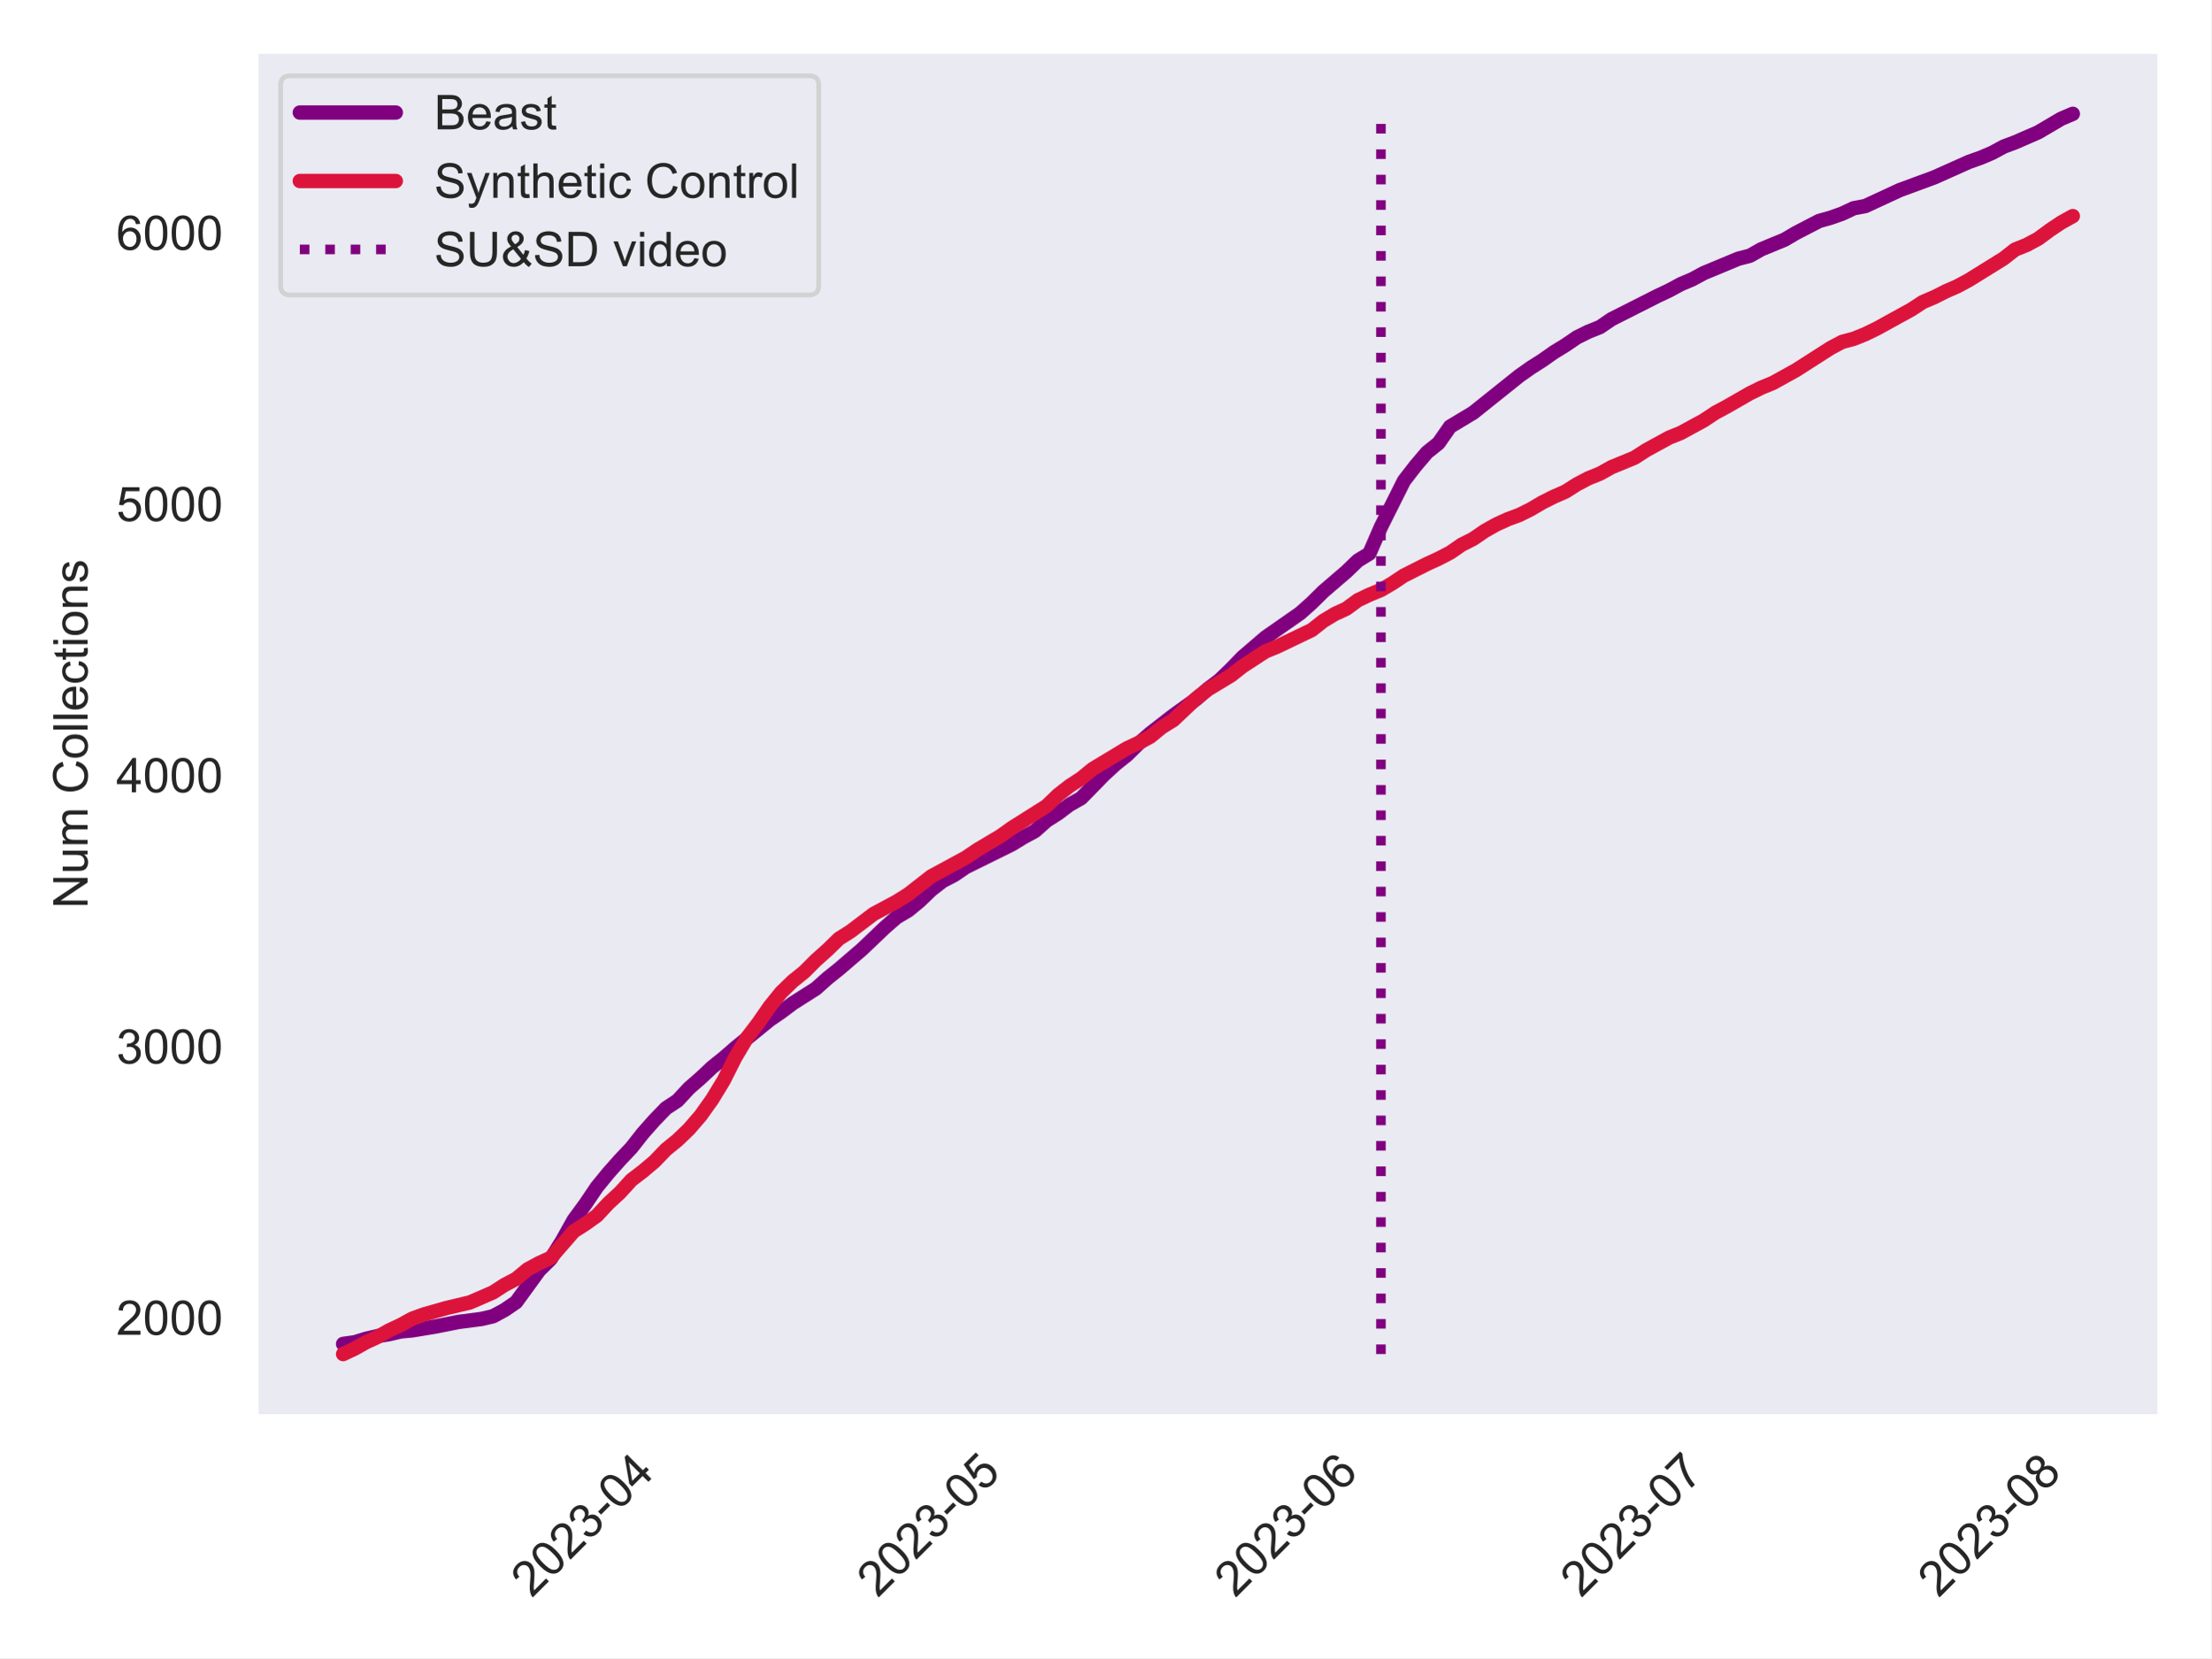
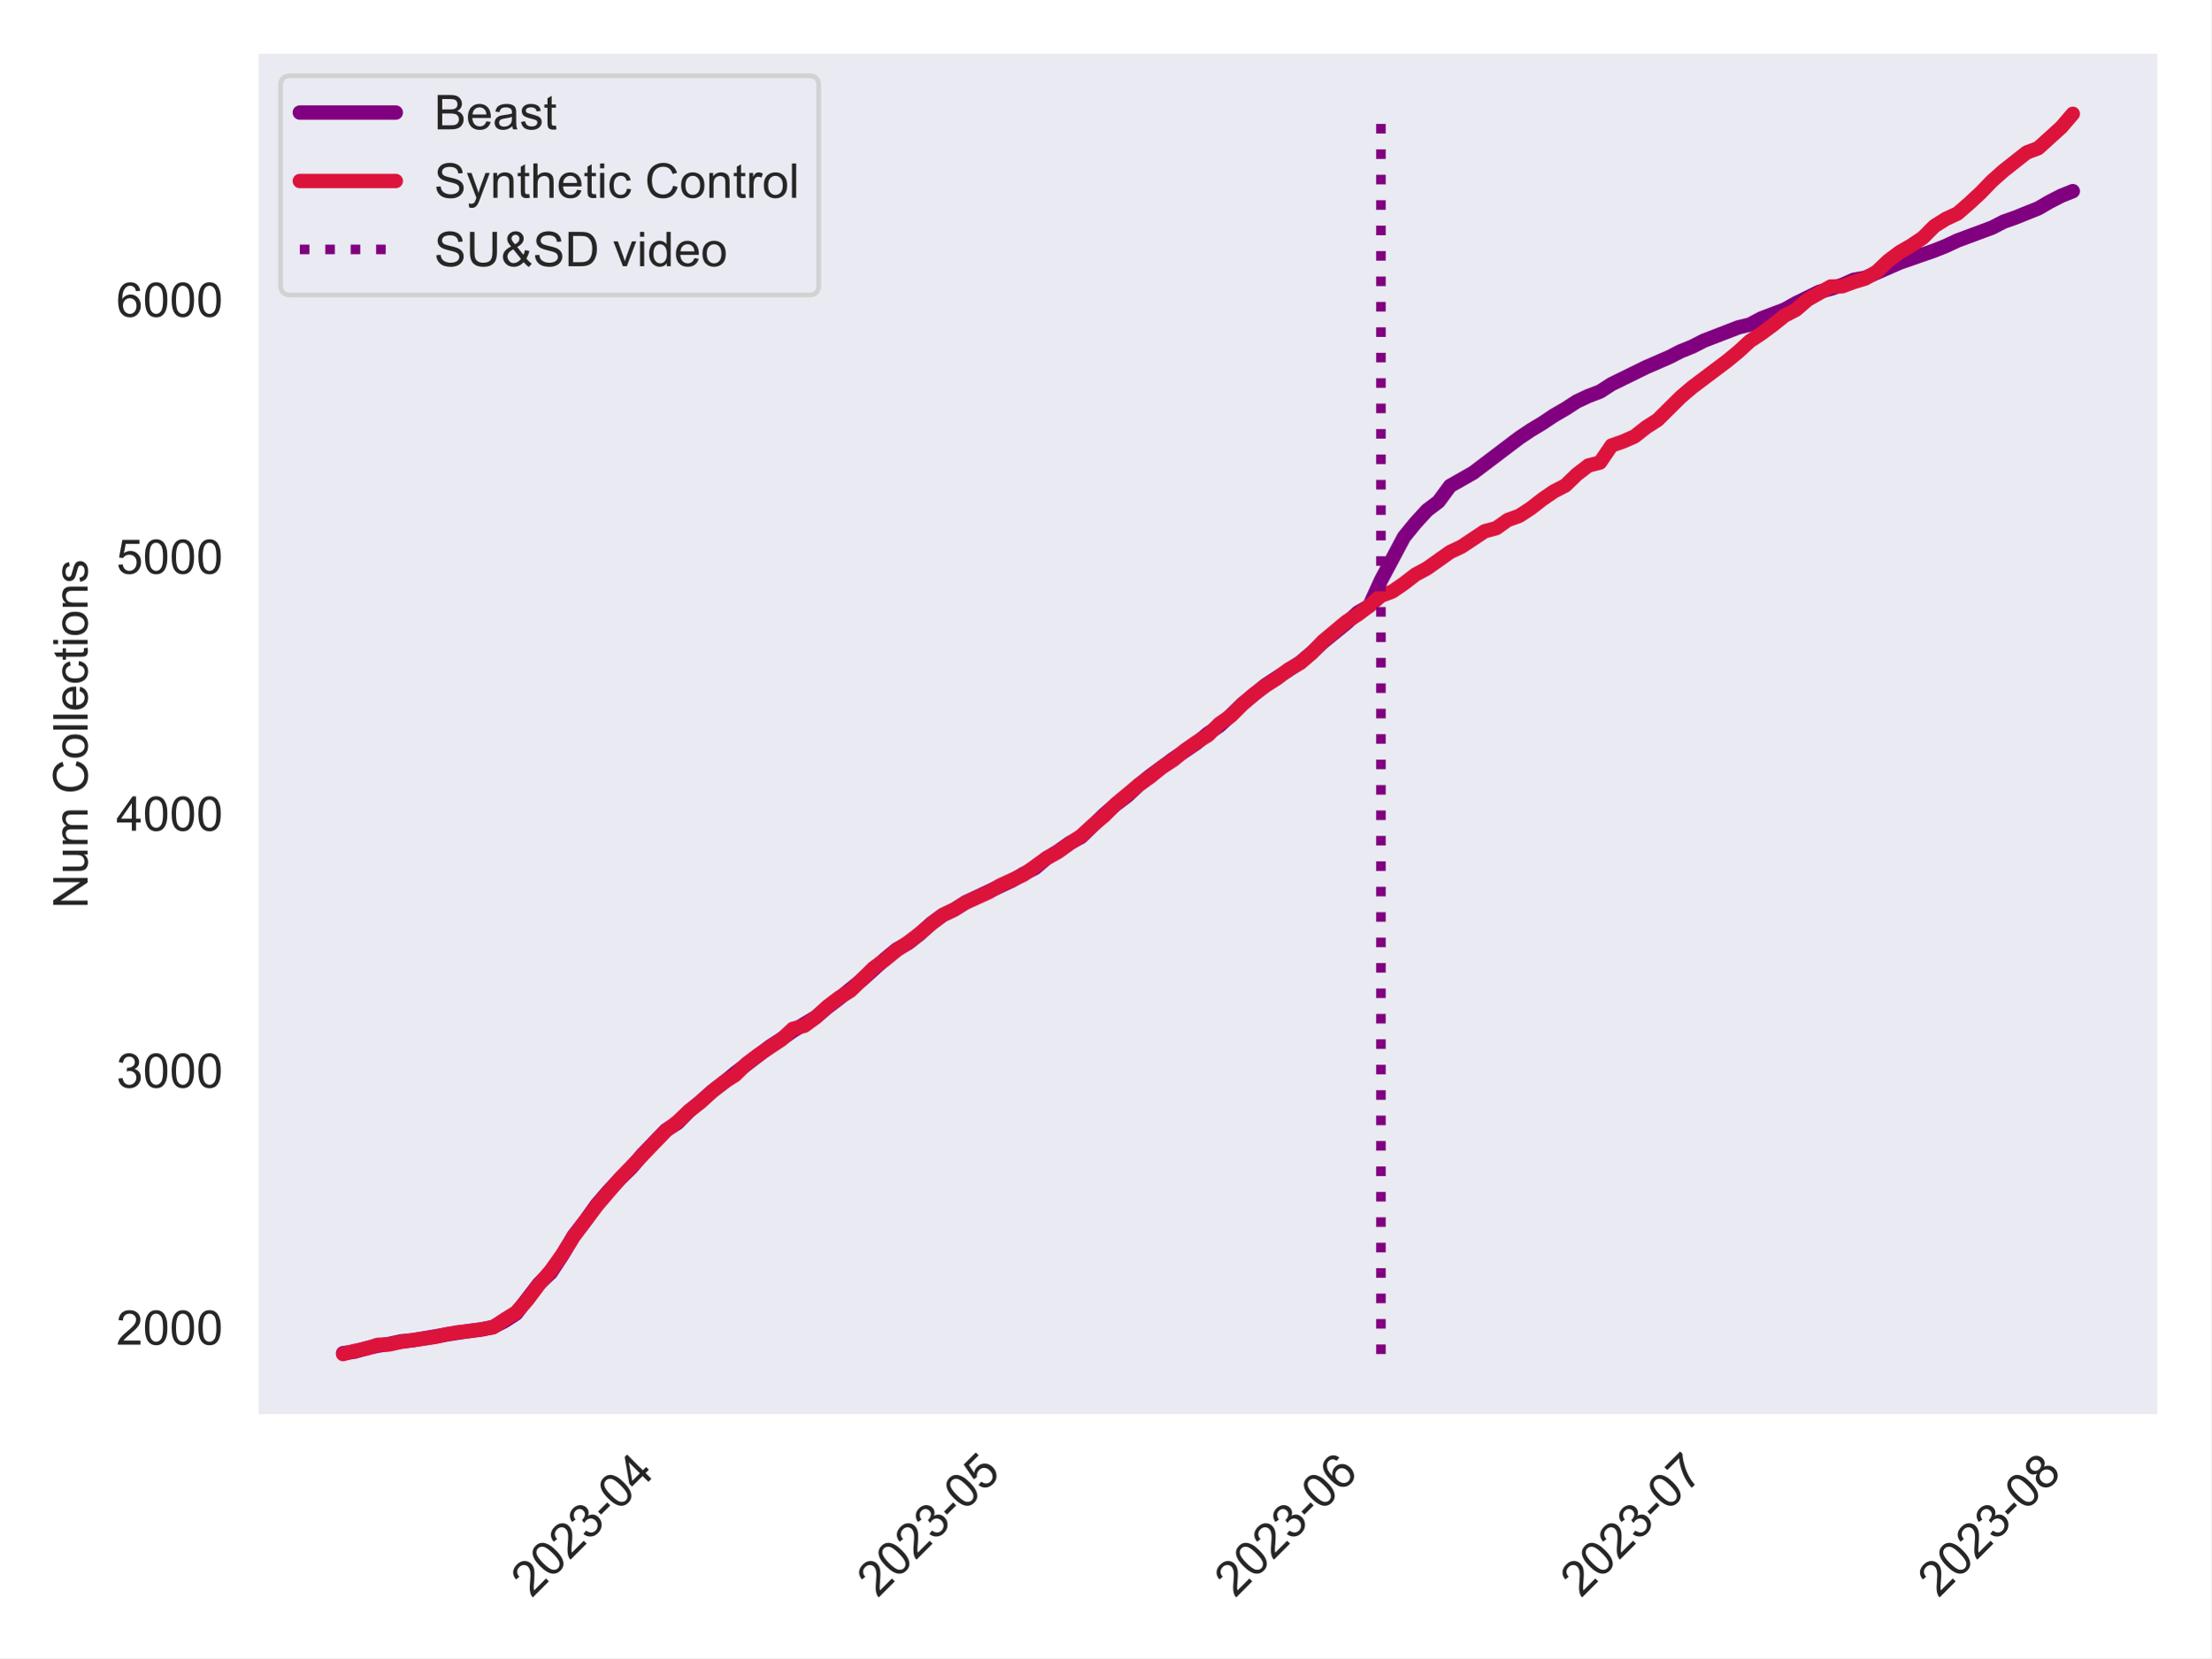
<svg xmlns="http://www.w3.org/2000/svg" xmlns:xlink="http://www.w3.org/1999/xlink" width="460.8pt" height="345.6pt" viewBox="0 0 460.8 345.6" version="1.1">
  <defs>
    <style type="text/css">*{stroke-linejoin: round; stroke-linecap: butt}</style>
  </defs>
  <g id="figure_1">
    <g id="patch_1">
      <path d="M 0 345.6  L 460.8 345.6  L 460.8 0  L 0 0  z " style="fill: #ffffff" />
    </g>
    <g id="axes_1">
      <g id="patch_2">
        <path d="M 53.48 295.153  L 450 295.153  L 450 10.8  L 53.48 10.8  z " style="fill: #eaeaf2" />
      </g>
      <g id="matplotlib.axis_1">
        <g id="xtick_1">
          <g id="text_1">
            <g style="fill: #262626" transform="translate(110.824 333.1617) rotate(-45) scale(0.1 -0.1)">
              <defs>
                <path id="ArialMT-32" d="M 3222 541  L 3222 0  L 194 0  Q 188 203 259 391  Q 375 700 629 1000  Q 884 1300 1366 1694  Q 2113 2306 2375 2664  Q 2638 3022 2638 3341  Q 2638 3675 2398 3904  Q 2159 4134 1775 4134  Q 1369 4134 1125 3890  Q 881 3647 878 3216  L 300 3275  Q 359 3922 746 4261  Q 1134 4600 1788 4600  Q 2447 4600 2831 4234  Q 3216 3869 3216 3328  Q 3216 3053 3103 2787  Q 2991 2522 2730 2228  Q 2469 1934 1863 1422  Q 1356 997 1212 845  Q 1069 694 975 541  L 3222 541  z " transform="scale(0.015625)" />
                <path id="ArialMT-30" d="M 266 2259  Q 266 3072 433 3567  Q 600 4063 929 4331  Q 1259 4600 1759 4600  Q 2128 4600 2406 4451  Q 2684 4303 2865 4023  Q 3047 3744 3150 3342  Q 3253 2941 3253 2259  Q 3253 1453 3087 958  Q 2922 463 2592 192  Q 2263 -78 1759 -78  Q 1097 -78 719 397  Q 266 969 266 2259  z M 844 2259  Q 844 1131 1108 757  Q 1372 384 1759 384  Q 2147 384 2411 759  Q 2675 1134 2675 2259  Q 2675 3391 2411 3762  Q 2147 4134 1753 4134  Q 1366 4134 1134 3806  Q 844 3388 844 2259  z " transform="scale(0.015625)" />
                <path id="ArialMT-33" d="M 269 1209  L 831 1284  Q 928 806 1161 595  Q 1394 384 1728 384  Q 2125 384 2398 659  Q 2672 934 2672 1341  Q 2672 1728 2419 1979  Q 2166 2231 1775 2231  Q 1616 2231 1378 2169  L 1441 2663  Q 1497 2656 1531 2656  Q 1891 2656 2178 2843  Q 2466 3031 2466 3422  Q 2466 3731 2256 3934  Q 2047 4138 1716 4138  Q 1388 4138 1169 3931  Q 950 3725 888 3313  L 325 3413  Q 428 3978 793 4289  Q 1159 4600 1703 4600  Q 2078 4600 2393 4439  Q 2709 4278 2876 4000  Q 3044 3722 3044 3409  Q 3044 3113 2884 2869  Q 2725 2625 2413 2481  Q 2819 2388 3044 2092  Q 3269 1797 3269 1353  Q 3269 753 2831 336  Q 2394 -81 1725 -81  Q 1122 -81 723 278  Q 325 638 269 1209  z " transform="scale(0.015625)" />
                <path id="ArialMT-2d" d="M 203 1375  L 203 1941  L 1931 1941  L 1931 1375  L 203 1375  z " transform="scale(0.015625)" />
                <path id="ArialMT-34" d="M 2069 0  L 2069 1097  L 81 1097  L 81 1613  L 2172 4581  L 2631 4581  L 2631 1613  L 3250 1613  L 3250 1097  L 2631 1097  L 2631 0  L 2069 0  z M 2069 1613  L 2069 3678  L 634 1613  L 2069 1613  z " transform="scale(0.015625)" />
              </defs>
              <use xlink:href="#ArialMT-32" />
              <use xlink:href="#ArialMT-30" x="55.615" />
              <use xlink:href="#ArialMT-32" x="111.23" />
              <use xlink:href="#ArialMT-33" x="166.846" />
              <use xlink:href="#ArialMT-2d" x="222.461" />
              <use xlink:href="#ArialMT-30" x="255.762" />
              <use xlink:href="#ArialMT-34" x="311.377" />
            </g>
          </g>
        </g>
        <g id="xtick_2">
          <g id="text_2">
            <g style="fill: #262626" transform="translate(182.9186 333.1617) rotate(-45) scale(0.1 -0.1)">
              <defs>
                <path id="ArialMT-35" d="M 266 1200  L 856 1250  Q 922 819 1161 601  Q 1400 384 1738 384  Q 2144 384 2425 690  Q 2706 997 2706 1503  Q 2706 1984 2436 2262  Q 2166 2541 1728 2541  Q 1456 2541 1237 2417  Q 1019 2294 894 2097  L 366 2166  L 809 4519  L 3088 4519  L 3088 3981  L 1259 3981  L 1013 2750  Q 1425 3038 1878 3038  Q 2478 3038 2890 2622  Q 3303 2206 3303 1553  Q 3303 931 2941 478  Q 2500 -78 1738 -78  Q 1113 -78 717 272  Q 322 622 266 1200  z " transform="scale(0.015625)" />
              </defs>
              <use xlink:href="#ArialMT-32" />
              <use xlink:href="#ArialMT-30" x="55.615" />
              <use xlink:href="#ArialMT-32" x="111.23" />
              <use xlink:href="#ArialMT-33" x="166.846" />
              <use xlink:href="#ArialMT-2d" x="222.461" />
              <use xlink:href="#ArialMT-30" x="255.762" />
              <use xlink:href="#ArialMT-35" x="311.377" />
            </g>
          </g>
        </g>
        <g id="xtick_3">
          <g id="text_3">
            <g style="fill: #262626" transform="translate(257.4163 333.1617) rotate(-45) scale(0.1 -0.1)">
              <defs>
                <path id="ArialMT-36" d="M 3184 3459  L 2625 3416  Q 2550 3747 2413 3897  Q 2184 4138 1850 4138  Q 1581 4138 1378 3988  Q 1113 3794 959 3422  Q 806 3050 800 2363  Q 1003 2672 1297 2822  Q 1591 2972 1913 2972  Q 2475 2972 2870 2558  Q 3266 2144 3266 1488  Q 3266 1056 3080 686  Q 2894 316 2569 119  Q 2244 -78 1831 -78  Q 1128 -78 684 439  Q 241 956 241 2144  Q 241 3472 731 4075  Q 1159 4600 1884 4600  Q 2425 4600 2770 4297  Q 3116 3994 3184 3459  z M 888 1484  Q 888 1194 1011 928  Q 1134 663 1356 523  Q 1578 384 1822 384  Q 2178 384 2434 671  Q 2691 959 2691 1453  Q 2691 1928 2437 2201  Q 2184 2475 1800 2475  Q 1419 2475 1153 2201  Q 888 1928 888 1484  z " transform="scale(0.015625)" />
              </defs>
              <use xlink:href="#ArialMT-32" />
              <use xlink:href="#ArialMT-30" x="55.615" />
              <use xlink:href="#ArialMT-32" x="111.23" />
              <use xlink:href="#ArialMT-33" x="166.846" />
              <use xlink:href="#ArialMT-2d" x="222.461" />
              <use xlink:href="#ArialMT-30" x="255.762" />
              <use xlink:href="#ArialMT-36" x="311.377" />
            </g>
          </g>
        </g>
        <g id="xtick_4">
          <g id="text_4">
            <g style="fill: #262626" transform="translate(329.5108 333.1617) rotate(-45) scale(0.1 -0.1)">
              <defs>
                <path id="ArialMT-37" d="M 303 3981  L 303 4522  L 3269 4522  L 3269 4084  Q 2831 3619 2401 2847  Q 1972 2075 1738 1259  Q 1569 684 1522 0  L 944 0  Q 953 541 1156 1306  Q 1359 2072 1739 2783  Q 2119 3494 2547 3981  L 303 3981  z " transform="scale(0.015625)" />
              </defs>
              <use xlink:href="#ArialMT-32" />
              <use xlink:href="#ArialMT-30" x="55.615" />
              <use xlink:href="#ArialMT-32" x="111.23" />
              <use xlink:href="#ArialMT-33" x="166.846" />
              <use xlink:href="#ArialMT-2d" x="222.461" />
              <use xlink:href="#ArialMT-30" x="255.762" />
              <use xlink:href="#ArialMT-37" x="311.377" />
            </g>
          </g>
        </g>
        <g id="xtick_5">
          <g id="text_5">
            <g style="fill: #262626" transform="translate(404.0085 333.1617) rotate(-45) scale(0.1 -0.1)">
              <defs>
                <path id="ArialMT-38" d="M 1131 2484  Q 781 2613 612 2850  Q 444 3088 444 3419  Q 444 3919 803 4259  Q 1163 4600 1759 4600  Q 2359 4600 2725 4251  Q 3091 3903 3091 3403  Q 3091 3084 2923 2848  Q 2756 2613 2416 2484  Q 2838 2347 3058 2040  Q 3278 1734 3278 1309  Q 3278 722 2862 322  Q 2447 -78 1769 -78  Q 1091 -78 675 323  Q 259 725 259 1325  Q 259 1772 486 2073  Q 713 2375 1131 2484  z M 1019 3438  Q 1019 3113 1228 2906  Q 1438 2700 1772 2700  Q 2097 2700 2305 2904  Q 2513 3109 2513 3406  Q 2513 3716 2298 3927  Q 2084 4138 1766 4138  Q 1444 4138 1231 3931  Q 1019 3725 1019 3438  z M 838 1322  Q 838 1081 952 856  Q 1066 631 1291 507  Q 1516 384 1775 384  Q 2178 384 2440 643  Q 2703 903 2703 1303  Q 2703 1709 2433 1975  Q 2163 2241 1756 2241  Q 1359 2241 1098 1978  Q 838 1716 838 1322  z " transform="scale(0.015625)" />
              </defs>
              <use xlink:href="#ArialMT-32" />
              <use xlink:href="#ArialMT-30" x="55.615" />
              <use xlink:href="#ArialMT-32" x="111.23" />
              <use xlink:href="#ArialMT-33" x="166.846" />
              <use xlink:href="#ArialMT-2d" x="222.461" />
              <use xlink:href="#ArialMT-30" x="255.762" />
              <use xlink:href="#ArialMT-38" x="311.377" />
            </g>
          </g>
        </g>
      </g>
      <g id="matplotlib.axis_2">
        <g id="ytick_1">
          <g id="text_6">
-             <g style="fill: #262626" transform="translate(24.23625 278.2132) scale(0.1 -0.1)">
+             <g style="fill: #262626" transform="translate(24.23625 280.2711) scale(0.1 -0.1)">
              <use xlink:href="#ArialMT-32" />
              <use xlink:href="#ArialMT-30" x="55.615" />
              <use xlink:href="#ArialMT-30" x="111.23" />
              <use xlink:href="#ArialMT-30" x="166.846" />
            </g>
          </g>
        </g>
        <g id="ytick_2">
          <g id="text_7">
-             <g style="fill: #262626" transform="translate(24.23625 221.6766) scale(0.1 -0.1)">
+             <g style="fill: #262626" transform="translate(24.23625 226.7084) scale(0.1 -0.1)">
              <use xlink:href="#ArialMT-33" />
              <use xlink:href="#ArialMT-30" x="55.615" />
              <use xlink:href="#ArialMT-30" x="111.23" />
              <use xlink:href="#ArialMT-30" x="166.846" />
            </g>
          </g>
        </g>
        <g id="ytick_3">
          <g id="text_8">
-             <g style="fill: #262626" transform="translate(24.23625 165.1401) scale(0.1 -0.1)">
+             <g style="fill: #262626" transform="translate(24.23625 173.1457) scale(0.1 -0.1)">
              <use xlink:href="#ArialMT-34" />
              <use xlink:href="#ArialMT-30" x="55.615" />
              <use xlink:href="#ArialMT-30" x="111.23" />
              <use xlink:href="#ArialMT-30" x="166.846" />
            </g>
          </g>
        </g>
        <g id="ytick_4">
          <g id="text_9">
-             <g style="fill: #262626" transform="translate(24.23625 108.6036) scale(0.1 -0.1)">
+             <g style="fill: #262626" transform="translate(24.23625 119.583) scale(0.1 -0.1)">
              <use xlink:href="#ArialMT-35" />
              <use xlink:href="#ArialMT-30" x="55.615" />
              <use xlink:href="#ArialMT-30" x="111.23" />
              <use xlink:href="#ArialMT-30" x="166.846" />
            </g>
          </g>
        </g>
        <g id="ytick_5">
          <g id="text_10">
-             <g style="fill: #262626" transform="translate(24.23625 52.06704) scale(0.1 -0.1)">
+             <g style="fill: #262626" transform="translate(24.23625 66.02033) scale(0.1 -0.1)">
              <use xlink:href="#ArialMT-36" />
              <use xlink:href="#ArialMT-30" x="55.615" />
              <use xlink:href="#ArialMT-30" x="111.23" />
              <use xlink:href="#ArialMT-30" x="166.846" />
            </g>
          </g>
        </g>
        <g id="text_11">
          <g style="fill: #262626" transform="translate(18.24875 189.3764) rotate(-90) scale(0.1 -0.1)">
            <defs>
              <path id="ArialMT-4e" d="M 488 0  L 488 4581  L 1109 4581  L 3516 984  L 3516 4581  L 4097 4581  L 4097 0  L 3475 0  L 1069 3600  L 1069 0  L 488 0  z " transform="scale(0.015625)" />
              <path id="ArialMT-75" d="M 2597 0  L 2597 488  Q 2209 -75 1544 -75  Q 1250 -75 995 37  Q 741 150 617 320  Q 494 491 444 738  Q 409 903 409 1263  L 409 3319  L 972 3319  L 972 1478  Q 972 1038 1006 884  Q 1059 663 1231 536  Q 1403 409 1656 409  Q 1909 409 2131 539  Q 2353 669 2445 892  Q 2538 1116 2538 1541  L 2538 3319  L 3100 3319  L 3100 0  L 2597 0  z " transform="scale(0.015625)" />
              <path id="ArialMT-6d" d="M 422 0  L 422 3319  L 925 3319  L 925 2853  Q 1081 3097 1340 3245  Q 1600 3394 1931 3394  Q 2300 3394 2536 3241  Q 2772 3088 2869 2813  Q 3263 3394 3894 3394  Q 4388 3394 4653 3120  Q 4919 2847 4919 2278  L 4919 0  L 4359 0  L 4359 2091  Q 4359 2428 4304 2576  Q 4250 2725 4106 2815  Q 3963 2906 3769 2906  Q 3419 2906 3187 2673  Q 2956 2441 2956 1928  L 2956 0  L 2394 0  L 2394 2156  Q 2394 2531 2256 2718  Q 2119 2906 1806 2906  Q 1569 2906 1367 2781  Q 1166 2656 1075 2415  Q 984 2175 984 1722  L 984 0  L 422 0  z " transform="scale(0.015625)" />
              <path id="ArialMT-20" transform="scale(0.015625)" />
              <path id="ArialMT-43" d="M 3763 1606  L 4369 1453  Q 4178 706 3683 314  Q 3188 -78 2472 -78  Q 1731 -78 1267 223  Q 803 525 561 1097  Q 319 1669 319 2325  Q 319 3041 592 3573  Q 866 4106 1370 4382  Q 1875 4659 2481 4659  Q 3169 4659 3637 4309  Q 4106 3959 4291 3325  L 3694 3184  Q 3534 3684 3231 3912  Q 2928 4141 2469 4141  Q 1941 4141 1586 3887  Q 1231 3634 1087 3207  Q 944 2781 944 2328  Q 944 1744 1114 1308  Q 1284 872 1643 656  Q 2003 441 2422 441  Q 2931 441 3284 734  Q 3638 1028 3763 1606  z " transform="scale(0.015625)" />
              <path id="ArialMT-6f" d="M 213 1659  Q 213 2581 725 3025  Q 1153 3394 1769 3394  Q 2453 3394 2887 2945  Q 3322 2497 3322 1706  Q 3322 1066 3130 698  Q 2938 331 2570 128  Q 2203 -75 1769 -75  Q 1072 -75 642 372  Q 213 819 213 1659  z M 791 1659  Q 791 1022 1069 705  Q 1347 388 1769 388  Q 2188 388 2466 706  Q 2744 1025 2744 1678  Q 2744 2294 2464 2611  Q 2184 2928 1769 2928  Q 1347 2928 1069 2612  Q 791 2297 791 1659  z " transform="scale(0.015625)" />
              <path id="ArialMT-6c" d="M 409 0  L 409 4581  L 972 4581  L 972 0  L 409 0  z " transform="scale(0.015625)" />
              <path id="ArialMT-65" d="M 2694 1069  L 3275 997  Q 3138 488 2766 206  Q 2394 -75 1816 -75  Q 1088 -75 661 373  Q 234 822 234 1631  Q 234 2469 665 2931  Q 1097 3394 1784 3394  Q 2450 3394 2872 2941  Q 3294 2488 3294 1666  Q 3294 1616 3291 1516  L 816 1516  Q 847 969 1125 678  Q 1403 388 1819 388  Q 2128 388 2347 550  Q 2566 713 2694 1069  z M 847 1978  L 2700 1978  Q 2663 2397 2488 2606  Q 2219 2931 1791 2931  Q 1403 2931 1139 2672  Q 875 2413 847 1978  z " transform="scale(0.015625)" />
              <path id="ArialMT-63" d="M 2588 1216  L 3141 1144  Q 3050 572 2676 248  Q 2303 -75 1759 -75  Q 1078 -75 664 370  Q 250 816 250 1647  Q 250 2184 428 2587  Q 606 2991 970 3192  Q 1334 3394 1763 3394  Q 2303 3394 2647 3120  Q 2991 2847 3088 2344  L 2541 2259  Q 2463 2594 2264 2762  Q 2066 2931 1784 2931  Q 1359 2931 1093 2626  Q 828 2322 828 1663  Q 828 994 1084 691  Q 1341 388 1753 388  Q 2084 388 2306 591  Q 2528 794 2588 1216  z " transform="scale(0.015625)" />
              <path id="ArialMT-74" d="M 1650 503  L 1731 6  Q 1494 -44 1306 -44  Q 1000 -44 831 53  Q 663 150 594 308  Q 525 466 525 972  L 525 2881  L 113 2881  L 113 3319  L 525 3319  L 525 4141  L 1084 4478  L 1084 3319  L 1650 3319  L 1650 2881  L 1084 2881  L 1084 941  Q 1084 700 1114 631  Q 1144 563 1211 522  Q 1278 481 1403 481  Q 1497 481 1650 503  z " transform="scale(0.015625)" />
              <path id="ArialMT-69" d="M 425 3934  L 425 4581  L 988 4581  L 988 3934  L 425 3934  z M 425 0  L 425 3319  L 988 3319  L 988 0  L 425 0  z " transform="scale(0.015625)" />
              <path id="ArialMT-6e" d="M 422 0  L 422 3319  L 928 3319  L 928 2847  Q 1294 3394 1984 3394  Q 2284 3394 2536 3286  Q 2788 3178 2913 3003  Q 3038 2828 3088 2588  Q 3119 2431 3119 2041  L 3119 0  L 2556 0  L 2556 2019  Q 2556 2363 2490 2533  Q 2425 2703 2258 2804  Q 2091 2906 1866 2906  Q 1506 2906 1245 2678  Q 984 2450 984 1813  L 984 0  L 422 0  z " transform="scale(0.015625)" />
              <path id="ArialMT-73" d="M 197 991  L 753 1078  Q 800 744 1014 566  Q 1228 388 1613 388  Q 2000 388 2187 545  Q 2375 703 2375 916  Q 2375 1106 2209 1216  Q 2094 1291 1634 1406  Q 1016 1563 777 1677  Q 538 1791 414 1992  Q 291 2194 291 2438  Q 291 2659 392 2848  Q 494 3038 669 3163  Q 800 3259 1026 3326  Q 1253 3394 1513 3394  Q 1903 3394 2198 3281  Q 2494 3169 2634 2976  Q 2775 2784 2828 2463  L 2278 2388  Q 2241 2644 2061 2787  Q 1881 2931 1553 2931  Q 1166 2931 1000 2803  Q 834 2675 834 2503  Q 834 2394 903 2306  Q 972 2216 1119 2156  Q 1203 2125 1616 2013  Q 2213 1853 2448 1751  Q 2684 1650 2818 1456  Q 2953 1263 2953 975  Q 2953 694 2789 445  Q 2625 197 2315 61  Q 2006 -75 1616 -75  Q 969 -75 630 194  Q 291 463 197 991  z " transform="scale(0.015625)" />
            </defs>
            <use xlink:href="#ArialMT-4e" />
            <use xlink:href="#ArialMT-75" x="72.217" />
            <use xlink:href="#ArialMT-6d" x="127.832" />
            <use xlink:href="#ArialMT-20" x="211.133" />
            <use xlink:href="#ArialMT-43" x="238.916" />
            <use xlink:href="#ArialMT-6f" x="311.133" />
            <use xlink:href="#ArialMT-6c" x="366.748" />
            <use xlink:href="#ArialMT-6c" x="388.965" />
            <use xlink:href="#ArialMT-65" x="411.182" />
            <use xlink:href="#ArialMT-63" x="466.797" />
            <use xlink:href="#ArialMT-74" x="516.797" />
            <use xlink:href="#ArialMT-69" x="544.58" />
            <use xlink:href="#ArialMT-6f" x="566.797" />
            <use xlink:href="#ArialMT-6e" x="622.412" />
            <use xlink:href="#ArialMT-73" x="678.027" />
          </g>
        </g>
      </g>
      <g id="PolyCollection_1" />
      <g id="PolyCollection_2" />
      <g id="line2d_1">
-         <path d="M 71.504 280.118  L 73.907 279.779  L 76.31 279.044  L 78.713 278.479  L 81.116 278.083  L 83.519 277.518  L 85.923 277.291  L 90.729 276.5  L 95.535 275.539  L 100.341 274.917  L 102.745 274.352  L 105.148 273.051  L 107.551 271.412  L 112.357 264.797  L 114.76 262.422  L 117.164 258.578  L 119.567 254.281  L 121.97 251.002  L 124.373 247.44  L 126.776 244.5  L 129.179 241.787  L 131.582 239.242  L 133.986 236.189  L 136.389 233.476  L 138.792 230.988  L 141.195 229.405  L 143.598 226.804  L 146.001 224.713  L 148.404 222.451  L 150.808 220.529  L 153.211 218.437  L 160.42 212.557  L 162.823 210.918  L 165.227 209.108  L 170.033 206.055  L 172.436 203.907  L 174.839 201.985  L 179.645 197.858  L 184.452 193.278  L 186.855 191.186  L 189.258 189.773  L 191.661 187.794  L 194.064 185.476  L 196.468 183.61  L 198.871 182.367  L 201.274 180.727  L 210.886 175.978  L 213.29 174.508  L 215.693 173.208  L 218.096 171.059  L 220.499 169.533  L 222.902 167.724  L 225.305 166.367  L 230.112 161.448  L 232.515 159.243  L 234.918 157.321  L 237.321 154.946  L 239.724 152.855  L 244.531 149.123  L 249.337 145.674  L 251.74 143.583  L 254.143 141.773  L 256.546 139.455  L 258.949 136.968  L 263.756 132.841  L 270.965 127.809  L 273.368 125.661  L 275.772 123.286  L 280.578 119.159  L 282.981 116.841  L 285.384 115.371  L 287.787 109.83  L 292.594 100.219  L 294.997 97.11  L 297.4 94.283  L 299.803 92.36  L 302.206 88.912  L 307.012 86.028  L 316.625 78.339  L 319.028 76.643  L 321.431 75.117  L 323.835 73.421  L 326.238 71.951  L 328.641 70.311  L 331.044 69.124  L 333.447 68.163  L 335.85 66.523  L 345.463 61.661  L 347.866 60.53  L 350.269 59.23  L 352.672 58.212  L 355.076 56.912  L 362.285 53.916  L 364.688 53.294  L 367.091 51.937  L 371.898 49.958  L 374.301 48.545  L 379.107 46.057  L 381.51 45.379  L 383.913 44.531  L 386.316 43.4  L 388.72 42.948  L 395.929 39.612  L 403.139 36.955  L 410.348 33.732  L 412.751 32.884  L 415.154 31.866  L 417.557 30.566  L 419.961 29.661  L 424.767 27.57  L 429.573 24.743  L 431.976 23.725  L 431.976 23.725  " clip-path="url(#p61534aac6b)" style="fill: none; stroke: #800080; stroke-width: 3; stroke-linecap: round" />
+         <path d="M 71.504 282.049  L 73.907 281.727  L 76.31 281.031  L 78.713 280.495  L 81.116 280.12  L 83.519 279.585  L 85.923 279.37  L 93.132 278.138  L 97.938 277.389  L 100.341 277.121  L 102.745 276.585  L 105.148 275.353  L 107.551 273.8  L 112.357 267.533  L 114.76 265.283  L 117.164 261.641  L 119.567 257.57  L 121.97 254.464  L 124.373 251.089  L 126.776 248.304  L 129.179 245.733  L 131.582 243.376  L 133.986 240.537  L 138.792 235.556  L 141.195 234.056  L 143.598 231.592  L 146.001 229.611  L 148.404 227.468  L 150.808 225.647  L 153.211 223.665  L 160.42 218.148  L 162.823 216.595  L 165.227 214.881  L 170.033 211.988  L 172.436 209.953  L 174.839 208.132  L 179.645 204.222  L 184.452 199.883  L 186.855 197.902  L 189.258 196.562  L 191.661 194.688  L 194.064 192.492  L 196.468 190.724  L 198.871 189.599  L 201.274 188.046  L 210.886 183.547  L 213.29 182.154  L 215.693 180.922  L 218.096 178.887  L 220.499 177.441  L 222.902 175.727  L 225.305 174.441  L 230.112 169.781  L 232.515 167.692  L 234.918 165.871  L 237.321 163.621  L 239.724 161.693  L 244.531 158.158  L 249.337 154.891  L 251.74 152.909  L 254.143 151.248  L 256.546 149.052  L 258.949 146.696  L 263.756 142.785  L 270.965 138.072  L 273.368 136.037  L 275.772 133.787  L 280.578 129.877  L 282.981 127.681  L 285.384 126.288  L 287.787 120.985  L 292.594 111.933  L 294.997 108.987  L 297.4 106.363  L 299.803 104.542  L 302.206 101.274  L 307.012 98.543  L 316.625 91.258  L 319.028 89.651  L 321.431 88.205  L 323.835 86.598  L 326.238 85.206  L 328.641 83.652  L 331.044 82.527  L 333.447 81.617  L 335.85 80.064  L 343.06 76.528  L 347.866 74.439  L 350.269 73.208  L 352.672 72.243  L 355.076 71.011  L 362.285 68.226  L 364.688 67.637  L 367.091 66.352  L 371.898 64.53  L 374.301 63.191  L 379.107 60.835  L 381.51 60.192  L 383.913 59.388  L 386.316 58.317  L 388.72 57.889  L 395.929 54.728  L 403.139 52.211  L 405.542 51.247  L 407.945 50.122  L 415.154 47.444  L 417.557 46.212  L 419.961 45.355  L 424.767 43.427  L 427.17 42.034  L 429.573 40.802  L 431.976 39.838  L 431.976 39.838  " clip-path="url(#pea566ec596)" style="fill: none; stroke: #800080; stroke-width: 3; stroke-linecap: round" />
      </g>
      <g id="line2d_2">
-         <path d="M 71.504 282.228  L 73.907 281.1  L 76.31 279.75  L 78.713 278.639  L 81.116 277.293  L 83.519 276.166  L 85.923 274.848  L 88.326 273.976  L 93.132 272.609  L 97.938 271.468  L 102.745 269.376  L 105.148 267.822  L 107.551 266.562  L 109.954 264.568  L 112.357 263.27  L 114.76 262.179  L 119.567 256.645  L 121.97 255.11  L 124.373 253.4  L 126.776 250.81  L 129.179 248.598  L 131.582 245.961  L 133.986 244.119  L 136.389 242.092  L 138.792 239.592  L 141.195 237.641  L 143.598 235.325  L 146.001 232.537  L 148.404 229.167  L 150.808 225.225  L 153.211 220.447  L 155.614 216.396  L 158.017 213.253  L 160.42 209.783  L 162.823 206.816  L 165.227 204.486  L 167.63 202.553  L 170.033 200.144  L 172.436 197.999  L 174.839 195.659  L 177.242 194.138  L 182.049 190.496  L 186.855 187.918  L 189.258 186.417  L 194.064 182.668  L 201.274 178.759  L 203.677 177.13  L 208.483 174.272  L 210.886 172.562  L 218.096 168.009  L 220.499 165.696  L 222.902 163.813  L 225.305 162.255  L 227.708 160.283  L 234.918 155.938  L 237.321 154.826  L 239.724 153.538  L 242.127 151.57  L 244.531 150.083  L 249.337 145.533  L 251.74 143.676  L 256.546 140.777  L 258.949 138.886  L 263.756 135.75  L 266.159 134.774  L 273.368 131.319  L 275.772 129.423  L 278.175 127.976  L 280.578 126.867  L 282.981 125.102  L 285.384 123.955  L 287.787 122.97  L 290.19 121.56  L 292.594 119.96  L 297.4 117.543  L 299.803 116.44  L 302.206 115.19  L 304.609 113.535  L 307.012 112.318  L 309.416 110.672  L 311.819 109.319  L 314.222 108.22  L 316.625 107.33  L 319.028 106.135  L 321.431 104.721  L 323.835 103.514  L 326.238 102.465  L 328.641 100.939  L 331.044 99.676  L 333.447 98.71  L 335.85 97.37  L 340.657 95.388  L 343.06 93.836  L 347.866 91.204  L 350.269 90.238  L 355.076 87.62  L 357.479 86.022  L 359.882 84.733  L 364.688 81.974  L 367.091 80.795  L 369.494 79.81  L 374.301 77.144  L 381.51 72.532  L 383.913 71.253  L 386.316 70.616  L 388.72 69.645  L 391.123 68.481  L 398.332 64.511  L 400.735 62.946  L 403.139 61.919  L 405.542 60.708  L 407.945 59.652  L 410.348 58.355  L 417.557 53.879  L 419.961 52.002  L 422.364 51.045  L 424.767 49.757  L 427.17 47.98  L 429.573 46.373  L 431.976 45.04  L 431.976 45.04  " clip-path="url(#p61534aac6b)" style="fill: none; stroke: #dc143c; stroke-width: 3; stroke-linecap: round" />
+         <path d="M 71.504 282.228  L 73.907 281.582  L 76.31 281.1  L 78.713 280.308  L 81.116 280.228  L 83.519 279.704  L 90.729 278.652  L 93.132 278.097  L 95.535 277.683  L 97.938 277.44  L 102.745 276.663  L 105.148 275.046  L 107.551 273.57  L 109.954 270.879  L 112.357 267.66  L 114.76 264.882  L 117.164 261.516  L 119.567 257.705  L 124.373 251.296  L 129.179 245.67  L 138.792 235.677  L 141.195 233.823  L 143.598 231.559  L 146.001 229.709  L 148.404 227.51  L 150.808 225.592  L 153.211 224.074  L 155.614 221.697  L 158.017 219.886  L 162.823 216.702  L 165.227 214.443  L 167.63 213.798  L 170.033 212.038  L 172.436 209.803  L 174.839 207.977  L 177.242 206.501  L 182.049 201.761  L 184.452 200.028  L 186.855 198.061  L 189.258 196.436  L 191.661 194.595  L 194.064 192.564  L 196.468 190.731  L 198.871 189.56  L 201.274 188.118  L 206.08 185.934  L 208.483 184.522  L 213.29 182.33  L 218.096 178.862  L 220.499 177.562  L 222.902 175.826  L 225.305 174.236  L 227.708 172.03  L 230.112 170.04  L 232.515 167.6  L 237.321 163.598  L 239.724 161.913  L 242.127 159.934  L 244.531 158.395  L 246.934 156.392  L 249.337 154.706  L 251.74 153.247  L 254.143 150.838  L 256.546 149.196  L 258.949 146.789  L 261.353 144.68  L 263.756 142.914  L 266.159 141.383  L 268.562 139.52  L 270.965 138.187  L 273.368 136.115  L 275.772 133.591  L 280.578 129.58  L 282.981 128.086  L 285.384 126.255  L 287.787 124.182  L 290.19 123.269  L 292.594 121.611  L 294.997 119.757  L 297.4 118.459  L 302.206 115.057  L 304.609 113.92  L 309.416 110.727  L 311.819 110.08  L 314.222 108.383  L 316.625 107.511  L 319.028 105.94  L 321.431 104.073  L 323.835 102.417  L 326.238 101.183  L 328.641 98.858  L 331.044 97.018  L 333.447 96.4  L 335.85 92.856  L 338.253 92.014  L 340.657 90.955  L 343.06 89.058  L 345.463 87.514  L 350.269 82.745  L 352.672 80.701  L 359.882 75.276  L 362.285 73.302  L 364.688 71.094  L 367.091 69.507  L 369.494 67.727  L 371.898 65.799  L 374.301 64.543  L 376.704 62.466  L 381.51 59.725  L 383.913 59.662  L 386.316 58.777  L 388.72 58.046  L 391.123 56.631  L 393.526 54.335  L 395.929 52.541  L 398.332 51.154  L 400.735 49.539  L 403.139 47.12  L 405.542 45.615  L 407.945 44.503  L 410.348 42.42  L 412.751 40.19  L 415.154 37.705  L 417.557 35.577  L 422.364 31.783  L 424.767 30.883  L 429.573 26.525  L 431.976 23.725  L 431.976 23.725  " clip-path="url(#pea566ec596)" style="fill: none; stroke: #dc143c; stroke-width: 3; stroke-linecap: round" />
      </g>
      <g id="LineCollection_1">
-         <path d="M 287.787 282.228  L 287.787 23.725  " clip-path="url(#p61534aac6b)" style="fill: none; stroke-dasharray: 2,3.3; stroke-dashoffset: 0; stroke: #800080; stroke-width: 2" />
+         <path d="M 287.787 282.228  L 287.787 23.725  " clip-path="url(#pea566ec596)" style="fill: none; stroke-dasharray: 2,3.3; stroke-dashoffset: 0; stroke: #800080; stroke-width: 2" />
      </g>
      <g id="patch_3">
        <path d="M 53.48 295.153  L 53.48 10.8  " style="fill: none; stroke: #ffffff; stroke-width: 0.8; stroke-linejoin: miter; stroke-linecap: square" />
      </g>
      <g id="patch_4">
        <path d="M 450 295.153  L 450 10.8  " style="fill: none; stroke: #ffffff; stroke-width: 0.8; stroke-linejoin: miter; stroke-linecap: square" />
      </g>
      <g id="patch_5">
        <path d="M 53.48 295.153  L 450 295.153  " style="fill: none; stroke: #ffffff; stroke-width: 0.8; stroke-linejoin: miter; stroke-linecap: square" />
      </g>
      <g id="patch_6">
        <path d="M 53.48 10.8  L 450 10.8  " style="fill: none; stroke: #ffffff; stroke-width: 0.8; stroke-linejoin: miter; stroke-linecap: square" />
      </g>
      <g id="legend_1">
        <g id="patch_7">
          <path d="M 60.48 61.475  L 168.624 61.475  Q 170.624 61.475 170.624 59.475  L 170.624 17.8  Q 170.624 15.8 168.624 15.8  L 60.48 15.8  Q 58.48 15.8 58.48 17.8  L 58.48 59.475  Q 58.48 61.475 60.48 61.475  z " style="fill: #eaeaf2; opacity: 0.8; stroke: #cccccc; stroke-linejoin: miter" />
        </g>
        <g id="line2d_3">
          <path d="M 62.48 23.458  L 72.48 23.458  L 82.48 23.458  " style="fill: none; stroke: #800080; stroke-width: 3; stroke-linecap: round" />
        </g>
        <g id="text_12">
          <g style="fill: #262626" transform="translate(90.48 26.95781) scale(0.1 -0.1)">
            <defs>
              <path id="ArialMT-42" d="M 469 0  L 469 4581  L 2188 4581  Q 2713 4581 3030 4442  Q 3347 4303 3526 4014  Q 3706 3725 3706 3409  Q 3706 3116 3547 2856  Q 3388 2597 3066 2438  Q 3481 2316 3704 2022  Q 3928 1728 3928 1328  Q 3928 1006 3792 729  Q 3656 453 3456 303  Q 3256 153 2954 76  Q 2653 0 2216 0  L 469 0  z M 1075 2656  L 2066 2656  Q 2469 2656 2644 2709  Q 2875 2778 2992 2937  Q 3109 3097 3109 3338  Q 3109 3566 3000 3739  Q 2891 3913 2687 3977  Q 2484 4041 1991 4041  L 1075 4041  L 1075 2656  z M 1075 541  L 2216 541  Q 2509 541 2628 563  Q 2838 600 2978 687  Q 3119 775 3209 942  Q 3300 1109 3300 1328  Q 3300 1584 3169 1773  Q 3038 1963 2805 2039  Q 2572 2116 2134 2116  L 1075 2116  L 1075 541  z " transform="scale(0.015625)" />
              <path id="ArialMT-61" d="M 2588 409  Q 2275 144 1986 34  Q 1697 -75 1366 -75  Q 819 -75 525 192  Q 231 459 231 875  Q 231 1119 342 1320  Q 453 1522 633 1644  Q 813 1766 1038 1828  Q 1203 1872 1538 1913  Q 2219 1994 2541 2106  Q 2544 2222 2544 2253  Q 2544 2597 2384 2738  Q 2169 2928 1744 2928  Q 1347 2928 1158 2789  Q 969 2650 878 2297  L 328 2372  Q 403 2725 575 2942  Q 747 3159 1072 3276  Q 1397 3394 1825 3394  Q 2250 3394 2515 3294  Q 2781 3194 2906 3042  Q 3031 2891 3081 2659  Q 3109 2516 3109 2141  L 3109 1391  Q 3109 606 3145 398  Q 3181 191 3288 0  L 2700 0  Q 2613 175 2588 409  z M 2541 1666  Q 2234 1541 1622 1453  Q 1275 1403 1131 1340  Q 988 1278 909 1158  Q 831 1038 831 891  Q 831 666 1001 516  Q 1172 366 1500 366  Q 1825 366 2078 508  Q 2331 650 2450 897  Q 2541 1088 2541 1459  L 2541 1666  z " transform="scale(0.015625)" />
            </defs>
            <use xlink:href="#ArialMT-42" />
            <use xlink:href="#ArialMT-65" x="66.699" />
            <use xlink:href="#ArialMT-61" x="122.314" />
            <use xlink:href="#ArialMT-73" x="177.93" />
            <use xlink:href="#ArialMT-74" x="227.93" />
          </g>
        </g>
        <g id="line2d_4">
          <path d="M 62.48 37.725  L 72.48 37.725  L 82.48 37.725  " style="fill: none; stroke: #dc143c; stroke-width: 3; stroke-linecap: round" />
        </g>
        <g id="text_13">
          <g style="fill: #262626" transform="translate(90.48 41.225) scale(0.1 -0.1)">
            <defs>
              <path id="ArialMT-53" d="M 288 1472  L 859 1522  Q 900 1178 1048 958  Q 1197 738 1509 602  Q 1822 466 2213 466  Q 2559 466 2825 569  Q 3091 672 3220 851  Q 3350 1031 3350 1244  Q 3350 1459 3225 1620  Q 3100 1781 2813 1891  Q 2628 1963 1997 2114  Q 1366 2266 1113 2400  Q 784 2572 623 2826  Q 463 3081 463 3397  Q 463 3744 659 4045  Q 856 4347 1234 4503  Q 1613 4659 2075 4659  Q 2584 4659 2973 4495  Q 3363 4331 3572 4012  Q 3781 3694 3797 3291  L 3216 3247  Q 3169 3681 2898 3903  Q 2628 4125 2100 4125  Q 1550 4125 1298 3923  Q 1047 3722 1047 3438  Q 1047 3191 1225 3031  Q 1400 2872 2139 2705  Q 2878 2538 3153 2413  Q 3553 2228 3743 1945  Q 3934 1663 3934 1294  Q 3934 928 3725 604  Q 3516 281 3123 101  Q 2731 -78 2241 -78  Q 1619 -78 1198 103  Q 778 284 539 648  Q 300 1013 288 1472  z " transform="scale(0.015625)" />
              <path id="ArialMT-79" d="M 397 -1278  L 334 -750  Q 519 -800 656 -800  Q 844 -800 956 -737  Q 1069 -675 1141 -563  Q 1194 -478 1313 -144  Q 1328 -97 1363 -6  L 103 3319  L 709 3319  L 1400 1397  Q 1534 1031 1641 628  Q 1738 1016 1872 1384  L 2581 3319  L 3144 3319  L 1881 -56  Q 1678 -603 1566 -809  Q 1416 -1088 1222 -1217  Q 1028 -1347 759 -1347  Q 597 -1347 397 -1278  z " transform="scale(0.015625)" />
              <path id="ArialMT-68" d="M 422 0  L 422 4581  L 984 4581  L 984 2938  Q 1378 3394 1978 3394  Q 2347 3394 2619 3248  Q 2891 3103 3008 2847  Q 3125 2591 3125 2103  L 3125 0  L 2563 0  L 2563 2103  Q 2563 2525 2380 2717  Q 2197 2909 1863 2909  Q 1613 2909 1392 2779  Q 1172 2650 1078 2428  Q 984 2206 984 1816  L 984 0  L 422 0  z " transform="scale(0.015625)" />
              <path id="ArialMT-72" d="M 416 0  L 416 3319  L 922 3319  L 922 2816  Q 1116 3169 1280 3281  Q 1444 3394 1641 3394  Q 1925 3394 2219 3213  L 2025 2691  Q 1819 2813 1613 2813  Q 1428 2813 1281 2702  Q 1134 2591 1072 2394  Q 978 2094 978 1738  L 978 0  L 416 0  z " transform="scale(0.015625)" />
            </defs>
            <use xlink:href="#ArialMT-53" />
            <use xlink:href="#ArialMT-79" x="66.699" />
            <use xlink:href="#ArialMT-6e" x="116.699" />
            <use xlink:href="#ArialMT-74" x="172.314" />
            <use xlink:href="#ArialMT-68" x="200.098" />
            <use xlink:href="#ArialMT-65" x="255.713" />
            <use xlink:href="#ArialMT-74" x="311.328" />
            <use xlink:href="#ArialMT-69" x="339.111" />
            <use xlink:href="#ArialMT-63" x="361.328" />
            <use xlink:href="#ArialMT-20" x="411.328" />
            <use xlink:href="#ArialMT-43" x="439.111" />
            <use xlink:href="#ArialMT-6f" x="511.328" />
            <use xlink:href="#ArialMT-6e" x="566.943" />
            <use xlink:href="#ArialMT-74" x="622.559" />
            <use xlink:href="#ArialMT-72" x="650.342" />
            <use xlink:href="#ArialMT-6f" x="683.643" />
            <use xlink:href="#ArialMT-6c" x="739.258" />
          </g>
        </g>
        <g id="line2d_5">
          <path d="M 62.48 51.987  L 82.48 51.987  " style="fill: none; stroke-dasharray: 2,3.3; stroke-dashoffset: 0; stroke: #800080; stroke-width: 2" />
        </g>
        <g id="text_14">
          <g style="fill: #262626" transform="translate(90.48 55.4875) scale(0.1 -0.1)">
            <defs>
              <path id="ArialMT-55" d="M 3500 4581  L 4106 4581  L 4106 1934  Q 4106 1244 3950 837  Q 3794 431 3386 176  Q 2978 -78 2316 -78  Q 1672 -78 1262 144  Q 853 366 678 786  Q 503 1206 503 1934  L 503 4581  L 1109 4581  L 1109 1938  Q 1109 1341 1220 1058  Q 1331 775 1601 622  Q 1872 469 2263 469  Q 2931 469 3215 772  Q 3500 1075 3500 1938  L 3500 4581  z " transform="scale(0.015625)" />
              <path id="ArialMT-26" d="M 3041 541  Q 2763 231 2434 76  Q 2106 -78 1725 -78  Q 1022 -78 609 397  Q 275 784 275 1263  Q 275 1688 548 2030  Q 822 2372 1366 2631  Q 1056 2988 953 3209  Q 850 3431 850 3638  Q 850 4050 1173 4354  Q 1497 4659 1988 4659  Q 2456 4659 2754 4371  Q 3053 4084 3053 3681  Q 3053 3028 2188 2566  L 3009 1519  Q 3150 1794 3228 2156  L 3813 2031  Q 3663 1431 3406 1044  Q 3722 625 4122 341  L 3744 -106  Q 3403 113 3041 541  z M 1897 2928  Q 2263 3144 2370 3306  Q 2478 3469 2478 3666  Q 2478 3900 2329 4048  Q 2181 4197 1959 4197  Q 1731 4197 1579 4050  Q 1428 3903 1428 3691  Q 1428 3584 1483 3467  Q 1538 3350 1647 3219  L 1897 2928  z M 2688 984  L 1656 2263  Q 1200 1991 1040 1758  Q 881 1525 881 1297  Q 881 1019 1103 719  Q 1325 419 1731 419  Q 1984 419 2254 576  Q 2525 734 2688 984  z " transform="scale(0.015625)" />
              <path id="ArialMT-44" d="M 494 0  L 494 4581  L 2072 4581  Q 2606 4581 2888 4516  Q 3281 4425 3559 4188  Q 3922 3881 4101 3404  Q 4281 2928 4281 2316  Q 4281 1794 4159 1391  Q 4038 988 3847 723  Q 3656 459 3429 307  Q 3203 156 2883 78  Q 2563 0 2147 0  L 494 0  z M 1100 541  L 2078 541  Q 2531 541 2789 625  Q 3047 709 3200 863  Q 3416 1078 3536 1442  Q 3656 1806 3656 2325  Q 3656 3044 3420 3430  Q 3184 3816 2847 3947  Q 2603 4041 2063 4041  L 1100 4041  L 1100 541  z " transform="scale(0.015625)" />
              <path id="ArialMT-76" d="M 1344 0  L 81 3319  L 675 3319  L 1388 1331  Q 1503 1009 1600 663  Q 1675 925 1809 1294  L 2547 3319  L 3125 3319  L 1869 0  L 1344 0  z " transform="scale(0.015625)" />
              <path id="ArialMT-64" d="M 2575 0  L 2575 419  Q 2259 -75 1647 -75  Q 1250 -75 917 144  Q 584 363 401 755  Q 219 1147 219 1656  Q 219 2153 384 2558  Q 550 2963 881 3178  Q 1213 3394 1622 3394  Q 1922 3394 2156 3267  Q 2391 3141 2538 2938  L 2538 4581  L 3097 4581  L 3097 0  L 2575 0  z M 797 1656  Q 797 1019 1065 703  Q 1334 388 1700 388  Q 2069 388 2326 689  Q 2584 991 2584 1609  Q 2584 2291 2321 2609  Q 2059 2928 1675 2928  Q 1300 2928 1048 2622  Q 797 2316 797 1656  z " transform="scale(0.015625)" />
            </defs>
            <use xlink:href="#ArialMT-53" />
            <use xlink:href="#ArialMT-55" x="66.699" />
            <use xlink:href="#ArialMT-26" x="138.916" />
            <use xlink:href="#ArialMT-53" x="205.615" />
            <use xlink:href="#ArialMT-44" x="272.314" />
            <use xlink:href="#ArialMT-20" x="344.531" />
            <use xlink:href="#ArialMT-76" x="372.314" />
            <use xlink:href="#ArialMT-69" x="422.314" />
            <use xlink:href="#ArialMT-64" x="444.531" />
            <use xlink:href="#ArialMT-65" x="500.146" />
            <use xlink:href="#ArialMT-6f" x="555.762" />
          </g>
        </g>
      </g>
    </g>
  </g>
  <defs>
-     <clipPath id="p61534aac6b">
+     <clipPath id="pea566ec596">
      <rect x="53.48" y="10.8" width="396.52" height="284.353" />
    </clipPath>
  </defs>
</svg>
